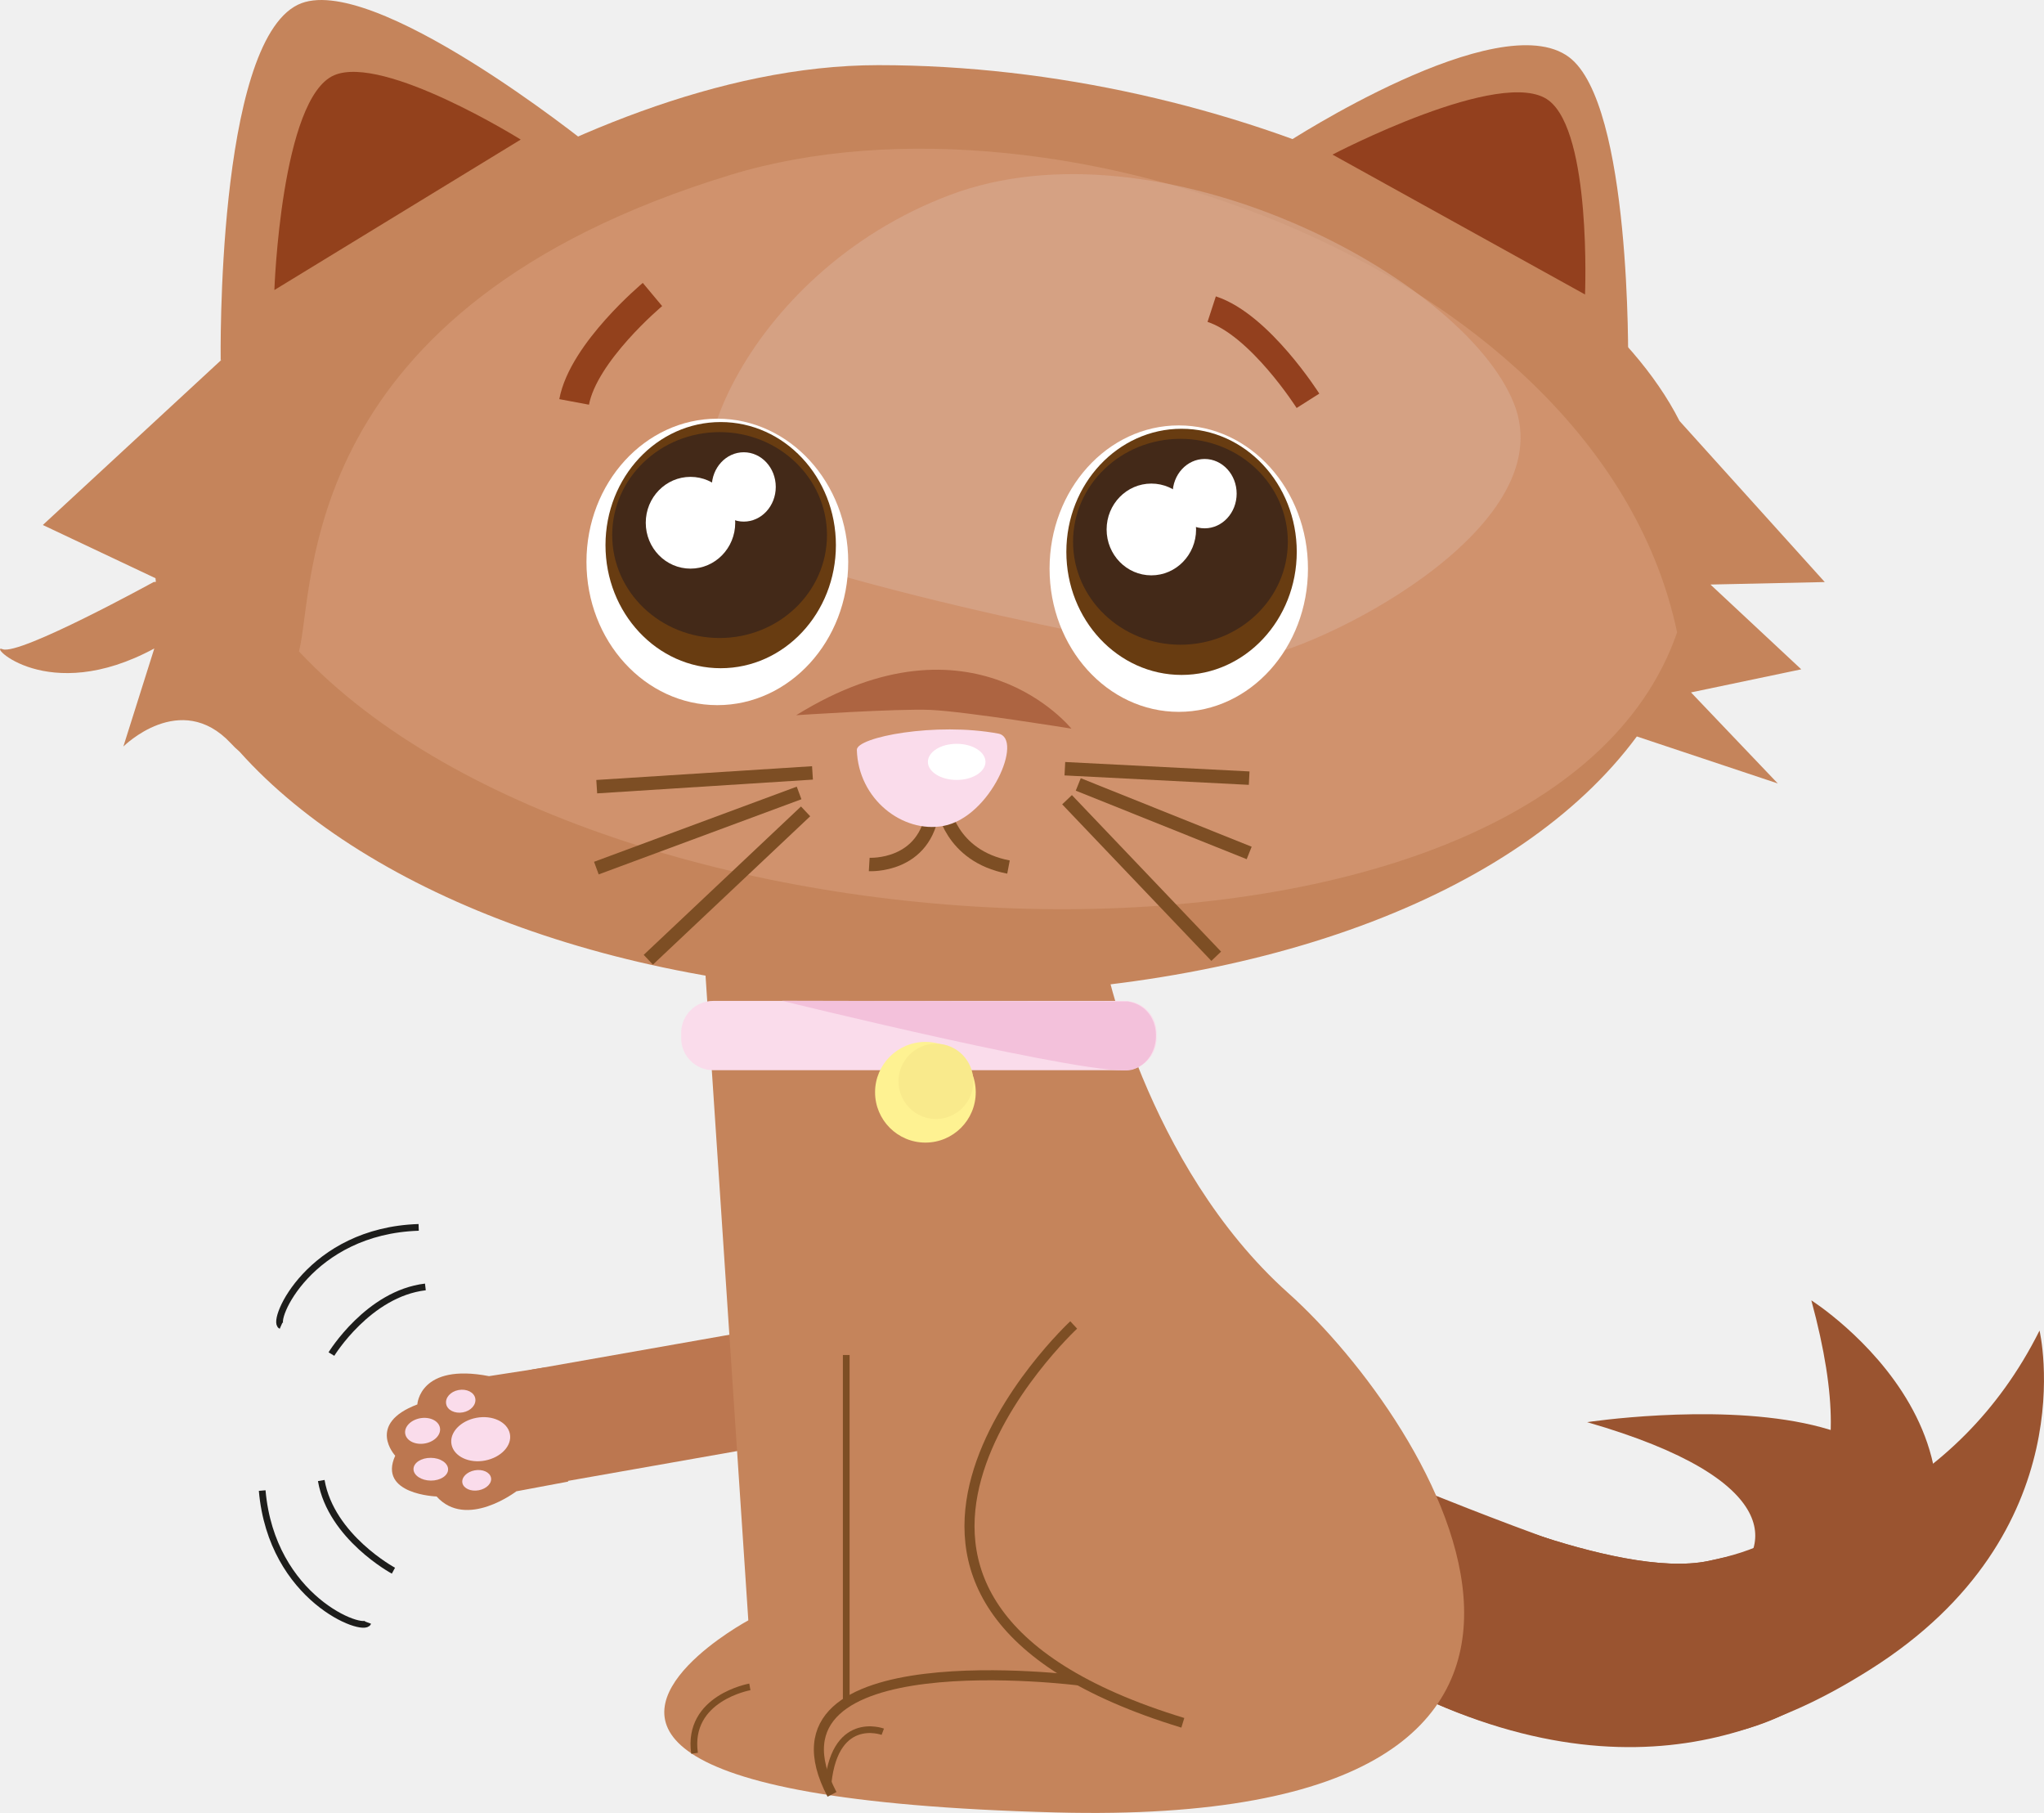
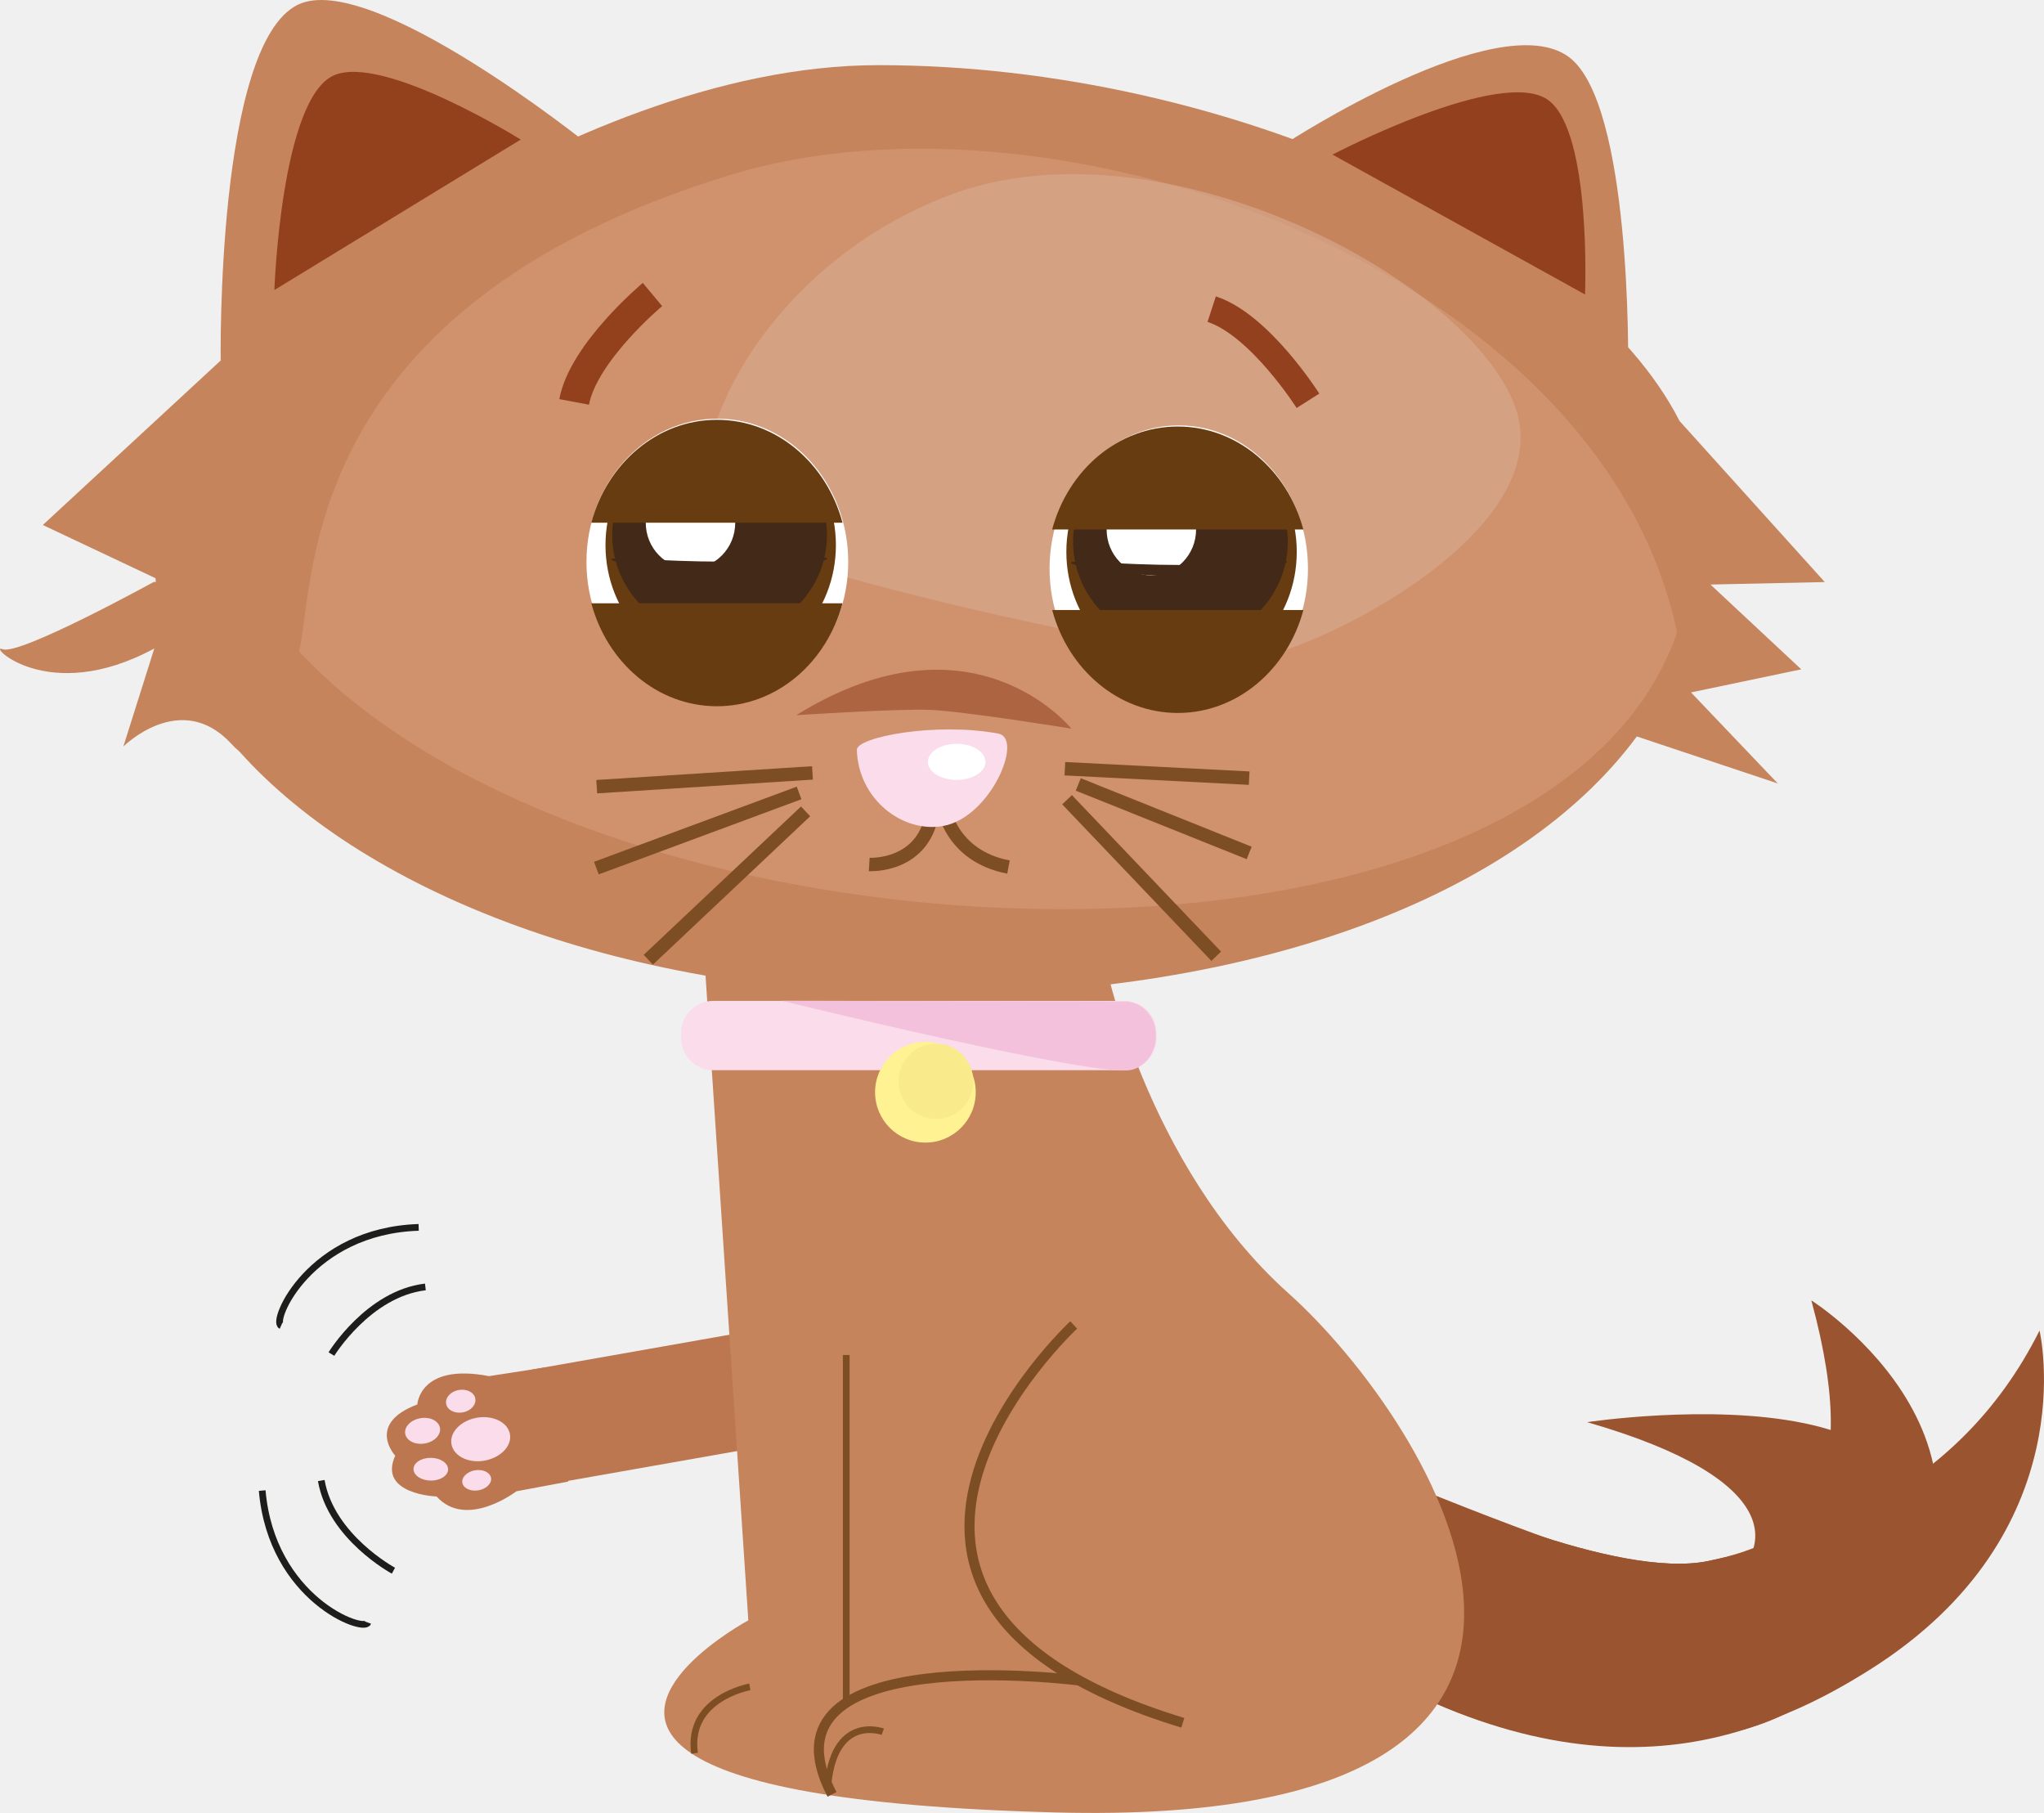
<svg xmlns="http://www.w3.org/2000/svg" viewBox="0 0 609.09 540.11">
  <defs>
    <style>
      .cls-1 {
        fill: #9a5430;
      }

      .cls-2 {
        fill: #bc7750;
      }

      .cls-3 {
        fill: #fadceb;
      }

      .cls-16, .cls-17, .cls-19, .cls-4, .cls-6, .cls-7 {
        fill: none;
        stroke-miterlimit: 10;
      }

      .cls-4 {
        stroke: #1d1d1b;
      }

      .cls-4, .cls-7 {
        stroke-width: 2px;
      }

      .cls-5 {
        fill: #c5845b;
      }

      .cls-19, .cls-6, .cls-7 {
        stroke: #7d4e24;
      }

      .cls-6 {
        stroke-width: 3px;
      }

      .cls-8 {
        fill: #fef292;
      }

      .cls-9 {
        fill: #f3c1db;
      }

      .cls-10 {
        fill: #f9ea8c;
      }

      .cls-11 {
        fill: #d49975;
        opacity: 0.68;
      }

      .cls-12 {
        fill: #d8a990;
        opacity: 0.63;
      }

      .cls-13 {
        fill: #fff;
      }

      .cls-14 {
        fill: #683c11;
      }

      .cls-15 {
        fill: #432918;
      }

      .cls-16 {
        stroke: #93411c;
        stroke-width: 9px;
      }

      .cls-17 {
        stroke: #93401e;
        stroke-width: 8px;
      }

      .cls-18 {
        fill: #ad6441;
      }

      .cls-19 {
        stroke-width: 4px;
      }

      .cls-20 {
        fill: #93411c;
      }

      .cls-21 {
        fill: #93401e;
      }
    </style>
  </defs>
  <g id="tails">
-     <path id="tail1" class="cls-1" d="M434,461.94s81.45,33.26,89.49,27.54c13.92-9.92,18.36-31-41.3-48.19,0,0,145.45-22.13,80.58,68.81-22.63,31.72-77.12,37.78-154,0C326.43,469.72,434,461.94,434,461.94Z" transform="translate(-9.24 -17.59)" />
-     <path id="tail2" class="cls-1" d="M434,461.94s56.83,26.42,84.26,20.72S565,464,549,405c0,0,72.75,46.1,15.78,108.57-24.28,19.82-78.25,45.1-156-3.44S434,461.94,434,461.94Z" transform="translate(-9.24 -17.59)" />
-     <path id="tail3" class="cls-1" d="M434,461.94s56.83,26.42,84.26,20.72S592,464,617,414c0,0,14.23,60.22-50.5,101-26.52,16.71-80,43.68-157.76-4.87S434,461.94,434,461.94Z" transform="translate(-9.24 -17.59)" />
+     <path id="tail1" class="cls-1" d="M478,461.94s81.45,33.26,89.49,27.54c13.92-9.92,18.36-31-41.3-48.19,0,0,145.45-22.13,80.58,68.81-22.63,31.72-77.12,37.78-154,0C370.43,469.72,478,461.94,478,461.94Z" transform="translate(-53.24 -17.59)" />
+     <path id="tail2" class="cls-1" d="M478,461.94s56.83,26.42,84.26,20.72S609,464,593,405c0,0,72.75,46.1,15.78,108.57-24.28,19.82-78.25,45.1-156-3.44S478,461.94,478,461.94Z" transform="translate(-53.24 -17.59)" />
+     <path id="tail3" class="cls-1" d="M478,461.94s56.83,26.42,84.26,20.72S636,464,661,414c0,0,14.23,60.22-50.5,101-26.52,16.71-80,43.68-157.76-4.87S478,461.94,478,461.94Z" transform="translate(-53.24 -17.59)" />
  </g>
  <g id="highfive">
-     <g>
-       <rect class="cls-2" x="158.38" y="416.59" width="124" height="34.53" rx="12" ry="12" transform="translate(-81.26 27.29) rotate(-10)" />
+     <g id="paw">
+       <rect class="cls-2" x="202.38" y="416.59" width="124" height="34.53" rx="12" ry="12" transform="translate(-124.59 34.93) rotate(-10)" />
      <g>
-         <path class="cls-2" d="M178.54,459l-15.43,2.89s-14.89,11.42-23.77,1.54c0,0-17.58-.59-12.33-12.15,0,0-8.8-9.47,6.59-15.27,0,0,.65-12.43,21.36-8.43l16.81-2.61Z" transform="translate(-9.24 -17.59)" />
-         <g>
-           <path class="cls-3" d="M137.61,451.92c2.85,0,5.16,1.56,5.16,3.43s-2.31,3.37-5.15,3.35-5.16-1.56-5.16-3.43S134.76,451.89,137.61,451.92Z" transform="translate(-9.24 -17.59)" />
-           <path class="cls-3" d="M134.4,440.13c2.85-.53,5.51.71,5.93,2.78s-1.54,4.17-4.39,4.71-5.51-.71-5.93-2.78S131.54,440.67,134.4,440.13Z" transform="translate(-9.24 -17.59)" />
-           <path class="cls-3" d="M145.87,431.72c2.41-.45,4.67.67,5,2.51s-1.27,3.69-3.68,4.14-4.67-.67-5-2.51S143.46,432.17,145.87,431.72Z" transform="translate(-9.24 -17.59)" />
-           <path class="cls-3" d="M150.68,455.65c2.35-.44,4.53.53,4.87,2.17s-1.3,3.32-3.65,3.76-4.53-.53-4.87-2.17S148.33,456.09,150.68,455.65Z" transform="translate(-9.24 -17.59)" />
-           <path class="cls-3" d="M151.17,440c4.79-.9,9.26,1.21,10,4.72s-2.58,7.07-7.37,8-9.26-1.21-10-4.72S146.38,440.91,151.17,440Z" transform="translate(-9.24 -17.59)" />
-         </g>
-       </g>
-     </g>
-     <g>
-       <path class="cls-4" d="M108,421s11-18,28-20" transform="translate(-9.24 -17.59)" />
-       <path class="cls-4" d="M93,412.55c-3-1.32,8.53-28.25,41-29.29" transform="translate(-9.24 -17.59)" />
-       <path class="cls-4" d="M126.48,485.54s-18.58-10-21.51-26.86" transform="translate(-9.24 -17.59)" />
-       <path class="cls-4" d="M118.87,501c-1.15,3.11-28.67-7-31.5-39.33" transform="translate(-9.24 -17.59)" />
+         <path class="cls-2" d="M222.54,459l-15.43,2.89s-14.89,11.42-23.77,1.54c0,0-17.58-.59-12.33-12.15,0,0-8.8-9.47,6.59-15.27,0,0,.65-12.43,21.36-8.43l16.81-2.61Z" transform="translate(-53.24 -17.59)" />
+         <g>
+           <path class="cls-3" d="M181.61,451.92c2.85,0,5.16,1.56,5.16,3.43s-2.31,3.37-5.15,3.35-5.16-1.56-5.16-3.43S178.76,451.89,181.61,451.92Z" transform="translate(-53.24 -17.59)" />
+           <path class="cls-3" d="M178.4,440.13c2.85-.53,5.51.71,5.93,2.78s-1.54,4.17-4.39,4.71-5.51-.71-5.93-2.78S175.54,440.67,178.4,440.13Z" transform="translate(-53.24 -17.59)" />
+           <path class="cls-3" d="M189.87,431.72c2.41-.45,4.67.67,5,2.51s-1.27,3.69-3.68,4.14-4.67-.67-5-2.51S187.46,432.17,189.87,431.72Z" transform="translate(-53.24 -17.59)" />
+           <path class="cls-3" d="M194.68,455.65c2.35-.44,4.53.53,4.87,2.17s-1.3,3.32-3.65,3.76-4.53-.53-4.87-2.17S192.33,456.09,194.68,455.65Z" transform="translate(-53.24 -17.59)" />
+           <path class="cls-3" d="M195.17,440c4.79-.9,9.26,1.21,10,4.72s-2.58,7.07-7.37,8-9.26-1.21-10-4.72S190.38,440.91,195.17,440Z" transform="translate(-53.24 -17.59)" />
+         </g>
+       </g>
+     </g>
+     <g id="highfiveLines">
+       <path class="cls-4" d="M152,421s11-18,28-20" transform="translate(-53.24 -17.59)" />
+       <path class="cls-4" d="M137,412.55c-3-1.32,8.53-28.25,41-29.29" transform="translate(-53.24 -17.59)" />
+       <path class="cls-4" d="M170.48,485.54s-18.58-10-21.51-26.86" transform="translate(-53.24 -17.59)" />
+       <path class="cls-4" d="M162.87,501c-1.15,3.11-28.67-7-31.5-39.33" transform="translate(-53.24 -17.59)" />
    </g>
  </g>
  <g id="body">
    <g id="bodyMain">
-       <path id="body-2" data-name="body" class="cls-5" d="M338.24,302.95s12.2,61.69,54.9,99.89,120,159.62-69.13,154.73c-64.38-1.67-95.57-8.83-108.69-17.56-25.43-16.91,16.91-39.67,16.91-39.67L219,301Z" transform="translate(-9.24 -17.59)" />
-       <path class="cls-6" d="M329.19,412.33s-88.11,81.82,32.52,118.53" transform="translate(-9.24 -17.59)" />
-       <path class="cls-6" d="M331.1,518.28s-98.41-12.71-73.93,33.9" transform="translate(-9.24 -17.59)" />
+       <path id="body-2" data-name="body" class="cls-5" d="M382.24,302.95s12.2,61.69,54.9,99.89,120,159.62-69.13,154.73c-64.38-1.67-95.57-8.83-108.69-17.56-25.43-16.91,16.91-39.67,16.91-39.67L263,301Z" transform="translate(-53.24 -17.59)" />
+       <path class="cls-6" d="M373.19,412.33s-88.11,81.82,32.52,118.53" transform="translate(-53.24 -17.59)" />
+       <path class="cls-6" d="M375.1,518.28s-98.41-12.71-73.93,33.9" transform="translate(-53.24 -17.59)" />
      <line class="cls-7" x1="252.17" y1="403.69" x2="252.17" y2="507.75" />
-       <path class="cls-7" d="M232.69,520.16s-18.84,3.3-16.48,19.78" transform="translate(-9.24 -17.59)" />
-       <path class="cls-7" d="M272.3,533.52s-15.07-5.65-16.48,17.42" transform="translate(-9.24 -17.59)" />
+       <path class="cls-7" d="M276.69,520.16s-18.84,3.3-16.48,19.78" transform="translate(-53.24 -17.59)" />
+       <path class="cls-7" d="M316.3,533.52s-15.07-5.65-16.48,17.42" transform="translate(-53.24 -17.59)" />
    </g>
    <g id="collar">
      <rect class="cls-3" x="202.98" y="298.2" width="141.66" height="20.64" rx="9.54" ry="9.54" />
      <circle class="cls-8" cx="275.76" cy="325.41" r="15" />
-       <path class="cls-9" d="M242.26,315.75s95,23.41,104.48,20.5,9.5-18.45-1.31-20.28" transform="translate(-9.24 -17.59)" />
+       <path class="cls-9" d="M286.26,315.75s95,23.41,104.48,20.5,9.5-18.45-1.31-20.28" transform="translate(-53.24 -17.59)" />
      <ellipse class="cls-10" cx="278.9" cy="322.16" rx="11.15" ry="11.22" />
    </g>
  </g>
  <g id="headLayers">
    <g id="head">
-       <path class="cls-5" d="M518.94,191.74,553,191l-43.29-48C481.54,87.53,376.5,37,271,37c-94.95,0-196,88-196,88L22,174l33.58,15.86c0,.36.08.71.12,1.07L55,191s-40,22-45,20c-4.77-1.91,13.2,17.1,45.22-.21L46,240s17-17,32-1a26.21,26.21,0,0,0,2.59,2.5C119.09,284.55,197.06,314,287,314c96,0,174.69-29.2,210-77l42,14-25.86-27.12L546,217Z" transform="translate(-9.24 -17.59)" />
-       <path class="cls-11" d="M227,69.67c-130.13,39.69-123.67,122.67-128.67,142,92.33,98.67,371.33,108,410.67-5.67C486.33,98.33,325,39.78,227,69.67Z" transform="translate(-9.24 -17.59)" />
-       <path class="cls-12" d="M292.33,75.67C230.33,99,205,165,227.67,177.67S365,215,382.33,213.67s93.33-38,78-76S354.33,52.33,292.33,75.67Z" transform="translate(-9.24 -17.59)" />
+       <path class="cls-5" d="M562.94,191.74,597,191l-43.29-48C525.54,87.53,420.5,37,315,37c-94.95,0-196,88-196,88L66,174l33.58,15.86c0,.36.08.71.12,1.07L99,191s-40,22-45,20c-4.77-1.91,13.2,17.1,45.22-.21L90,240s17-17,32-1a26.21,26.21,0,0,0,2.59,2.5C163.09,284.55,241.06,314,331,314c96,0,174.69-29.2,210-77l42,14-25.86-27.12L590,217Z" transform="translate(-53.24 -17.59)" />
+       <path class="cls-11" d="M271,69.67c-130.13,39.69-123.67,122.67-128.67,142,92.33,98.67,371.33,108,410.67-5.67C530.33,98.33,369,39.78,271,69.67Z" transform="translate(-53.24 -17.59)" />
+       <path class="cls-12" d="M336.33,75.67C274.33,99,249,165,271.67,177.67S409,215,426.33,213.67s93.33-38,78-76S398.33,52.33,336.33,75.67Z" transform="translate(-53.24 -17.59)" />
    </g>
    <g id="eyes">
      <g id="leftEye">
        <ellipse class="cls-13" cx="213.76" cy="167.41" rx="39" ry="42.67" />
        <ellipse class="cls-14" cx="214.76" cy="162.41" rx="34.33" ry="36.67" />
        <ellipse class="cls-15" cx="214.43" cy="159.41" rx="32" ry="30.67" />
        <ellipse class="cls-13" cx="205.76" cy="155.74" rx="13.33" ry="13.67" />
        <ellipse class="cls-13" cx="221.63" cy="145.07" rx="9.54" ry="10.33" />
      </g>
      <g id="rightEye">
        <ellipse class="cls-13" cx="351.26" cy="169.41" rx="38.5" ry="42.67" />
        <ellipse class="cls-14" cx="352.09" cy="164.41" rx="34.33" ry="36.67" />
        <ellipse class="cls-15" cx="351.76" cy="161.41" rx="32" ry="30.67" />
        <ellipse class="cls-13" cx="343.09" cy="157.74" rx="13.33" ry="13.67" />
        <ellipse class="cls-13" cx="358.97" cy="147.07" rx="9.54" ry="10.33" />
      </g>
+       <g id="semiClosed">
+         <g>
+           <path class="cls-14" d="M441.63,175.33c-4.74-17.72-19.7-30.67-37.43-30.67s-32.69,12.95-37.43,30.67Z" transform="translate(-53.24 -17.59)" />
+           <path class="cls-14" d="M366.78,199.33c4.74,17.72,19.7,30.67,37.43,30.67s32.69-12.95,37.43-30.67Z" transform="translate(-53.24 -17.59)" />
+         </g>
+         <g>
+           <path class="cls-14" d="M304.3,173.33c-4.74-17.72-19.7-30.67-37.43-30.67s-32.69,12.95-37.43,30.67Z" transform="translate(-53.24 -17.59)" />
+           <path class="cls-14" d="M229.45,197.33c4.74,17.72,19.7,30.67,37.43,30.67s32.69-12.95,37.43-30.67Z" transform="translate(-53.24 -17.59)" />
+         </g>
+       </g>
+       <g id="eyesClosed">
+         <path class="cls-15" d="M436.82,185c0,.9-14.15,4.21-31.82,4.21s-32.66-3.05-32.66-4,15,.7,32.66.7S436.82,184.14,436.82,185Z" transform="translate(-53.24 -17.59)" />
+         <path class="cls-15" d="M299.82,184c0,.9-14.15,4.21-31.82,4.21s-32.66-3.05-32.66-4,15,.7,32.66.7S299.82,183.14,299.82,184Z" transform="translate(-53.24 -17.59)" />
+       </g>
    </g>
    <g id="eyebrows">
-       <path id="eyebrowLeft" class="cls-16" d="M203.67,105.33s-20.57,17.18-23.34,32" transform="translate(-9.24 -17.59)" />
-       <path id="eyebrowRight" class="cls-17" d="M399,137s-14.35-22.64-28.69-27.31" transform="translate(-9.24 -17.59)" />
+       <path id="eyebrowLeft" class="cls-16" d="M247.67,105.33s-20.57,17.18-23.34,32" transform="translate(-53.24 -17.59)" />
+       <path id="eyebrowRight" class="cls-17" d="M443,137s-14.35-22.64-28.69-27.31" transform="translate(-53.24 -17.59)" />
    </g>
    <g id="nosearea">
-       <path class="cls-18" d="M246.5,230.67s30-2,40.06-1.58c10.57.49,41.94,5.58,41.94,5.58S299.17,198,246.5,230.67Z" transform="translate(-9.24 -17.59)" />
+       <path class="cls-18" d="M290.5,230.67s30-2,40.06-1.58c10.57.49,41.94,5.58,41.94,5.58S343.17,198,290.5,230.67Z" transform="translate(-53.24 -17.59)" />
      <g id="whiskers">
        <g>
          <line class="cls-19" x1="242.11" y1="230.27" x2="177.82" y2="234.37" />
          <line class="cls-19" x1="238.12" y1="236.24" x2="177.71" y2="258.63" />
          <line class="cls-19" x1="240.06" y1="241.73" x2="193.19" y2="285.93" />
        </g>
        <g>
          <line class="cls-19" x1="317.32" y1="229.02" x2="372.24" y2="231.83" />
          <line class="cls-19" x1="321.31" y1="233.7" x2="372.24" y2="254.12" />
          <line class="cls-19" x1="317.97" y1="238.26" x2="362.42" y2="284.89" />
        </g>
      </g>
-       <path id="mouthRight" class="cls-19" d="M290.29,257.72s2,14.86,19.47,18.19" transform="translate(-9.24 -17.59)" />
-       <path id="mouthLeft" class="cls-19" d="M268.26,275.14s16.91,1,19-16.65" transform="translate(-9.24 -17.59)" />
+       <path id="mouthRight" class="cls-19" d="M334.29,257.72s2,14.86,19.47,18.19" transform="translate(-53.24 -17.59)" />
+       <path id="mouthLeft" class="cls-19" d="M312.26,275.14s16.91,1,19-16.65" transform="translate(-53.24 -17.59)" />
      <g id="nose">
-         <path class="cls-3" d="M264.57,241c-.07-3.83,23.6-8.33,42.16-4.85,7.62,1.43-2.27,24.9-16.38,27.51C278.28,265.89,265,255.75,264.57,241Z" transform="translate(-9.24 -17.59)" />
+         <path class="cls-3" d="M308.57,241c-.07-3.83,23.6-8.33,42.16-4.85,7.62,1.43-2.27,24.9-16.38,27.51C322.28,265.89,309,255.75,308.57,241Z" transform="translate(-53.24 -17.59)" />
        <ellipse class="cls-13" cx="285.08" cy="226.98" rx="8.58" ry="5.38" />
      </g>
    </g>
    <g id="ears">
      <g id="leftEar">
-         <path class="cls-5" d="M185,61S119.71,8.41,98,19C73.63,30.88,75,125,75,125Z" transform="translate(-9.24 -17.59)" />
-         <path class="cls-20" d="M164.41,59.17,91,104s2-57.25,17.83-64C123.61,33.71,164.41,59.17,164.41,59.17Z" transform="translate(-9.24 -17.59)" />
+         <path class="cls-5" d="M229,61S163.71,8.41,142,19c-24.37,11.88-23,106-23,106Z" transform="translate(-53.24 -17.59)" />
+         <path class="cls-20" d="M208.41,59.17,135,104s2-57.25,17.83-64C167.61,33.71,208.41,59.17,208.41,59.17Z" transform="translate(-53.24 -17.59)" />
      </g>
      <g id="rightEar">
-         <path class="cls-5" d="M494.4,126.2s1.07-77.71-17.64-91.61c-21-15.6-84.23,25.62-84.23,25.62Z" transform="translate(-9.24 -17.59)" />
-         <path class="cls-21" d="M481.56,105.32,406.31,63.65s50.75-26.57,64.45-16.12C483.54,57.27,481.56,105.32,481.56,105.32Z" transform="translate(-9.24 -17.59)" />
+         <path class="cls-5" d="M538.4,126.2s1.07-77.71-17.64-91.61c-21-15.6-84.23,25.62-84.23,25.62Z" transform="translate(-53.24 -17.59)" />
+         <path class="cls-21" d="M525.56,105.32,450.31,63.65s50.75-26.57,64.45-16.12C527.54,57.27,525.56,105.32,525.56,105.32Z" transform="translate(-53.24 -17.59)" />
      </g>
    </g>
  </g>
</svg>
